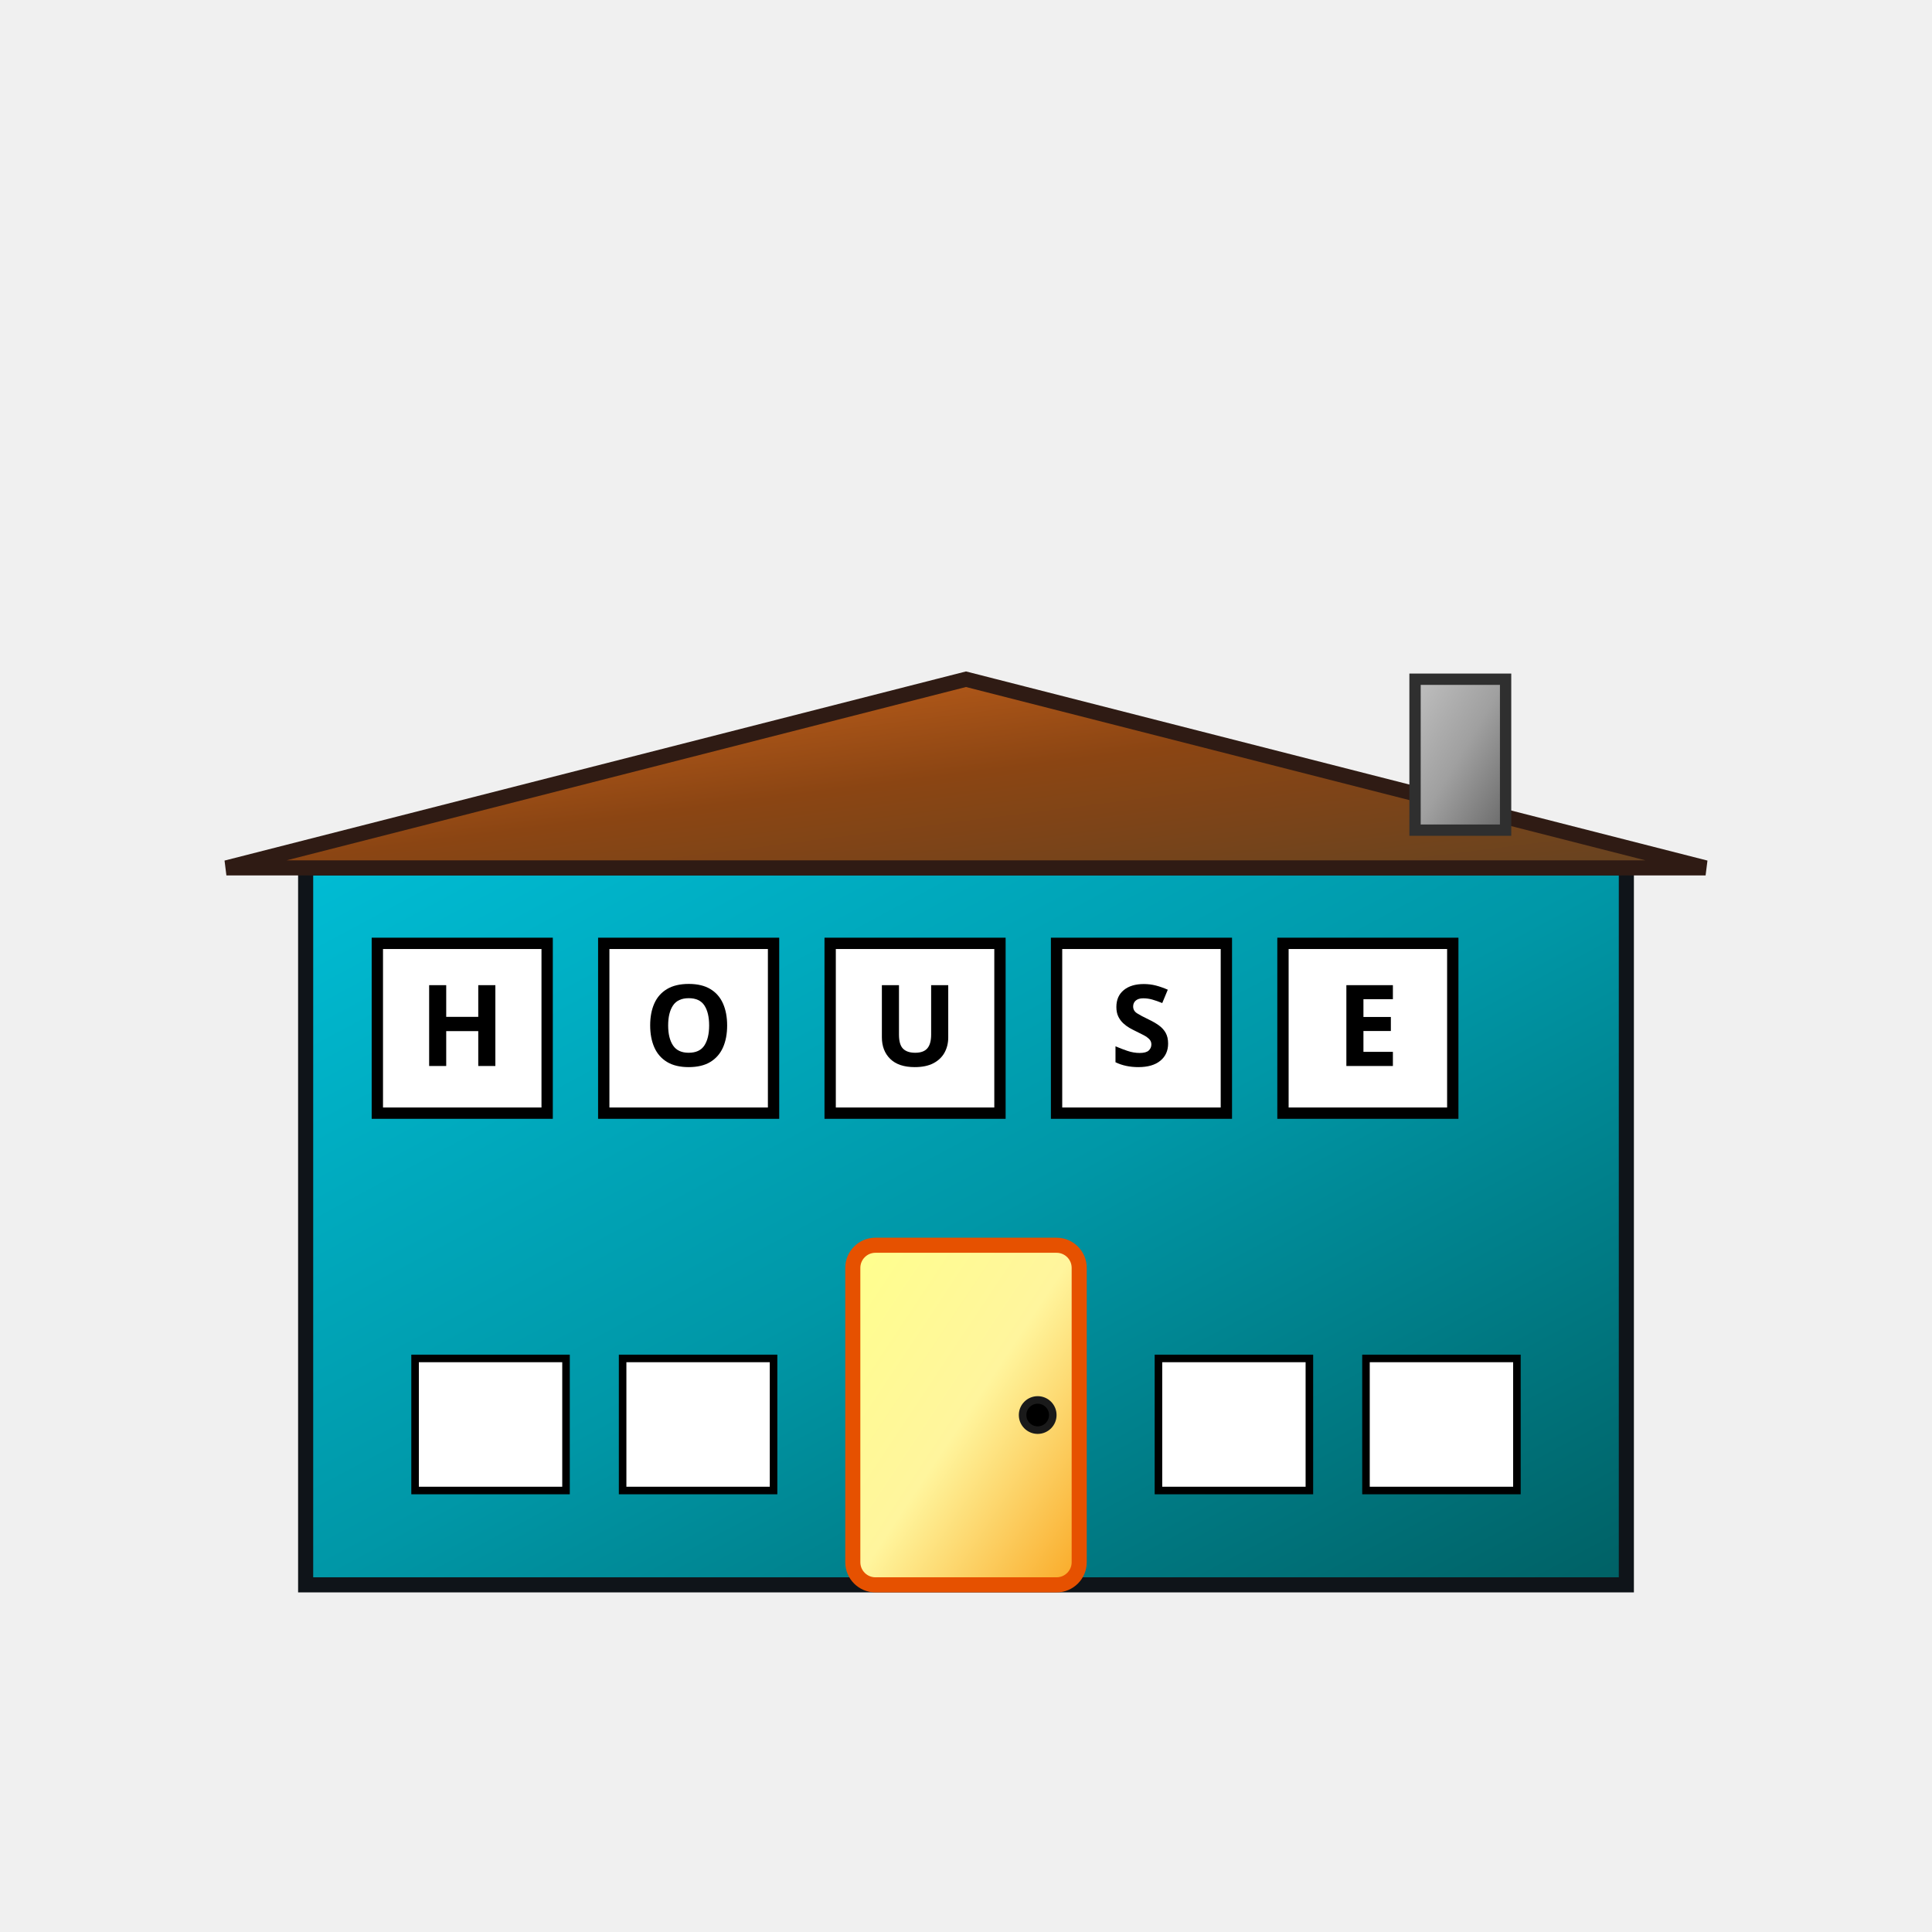
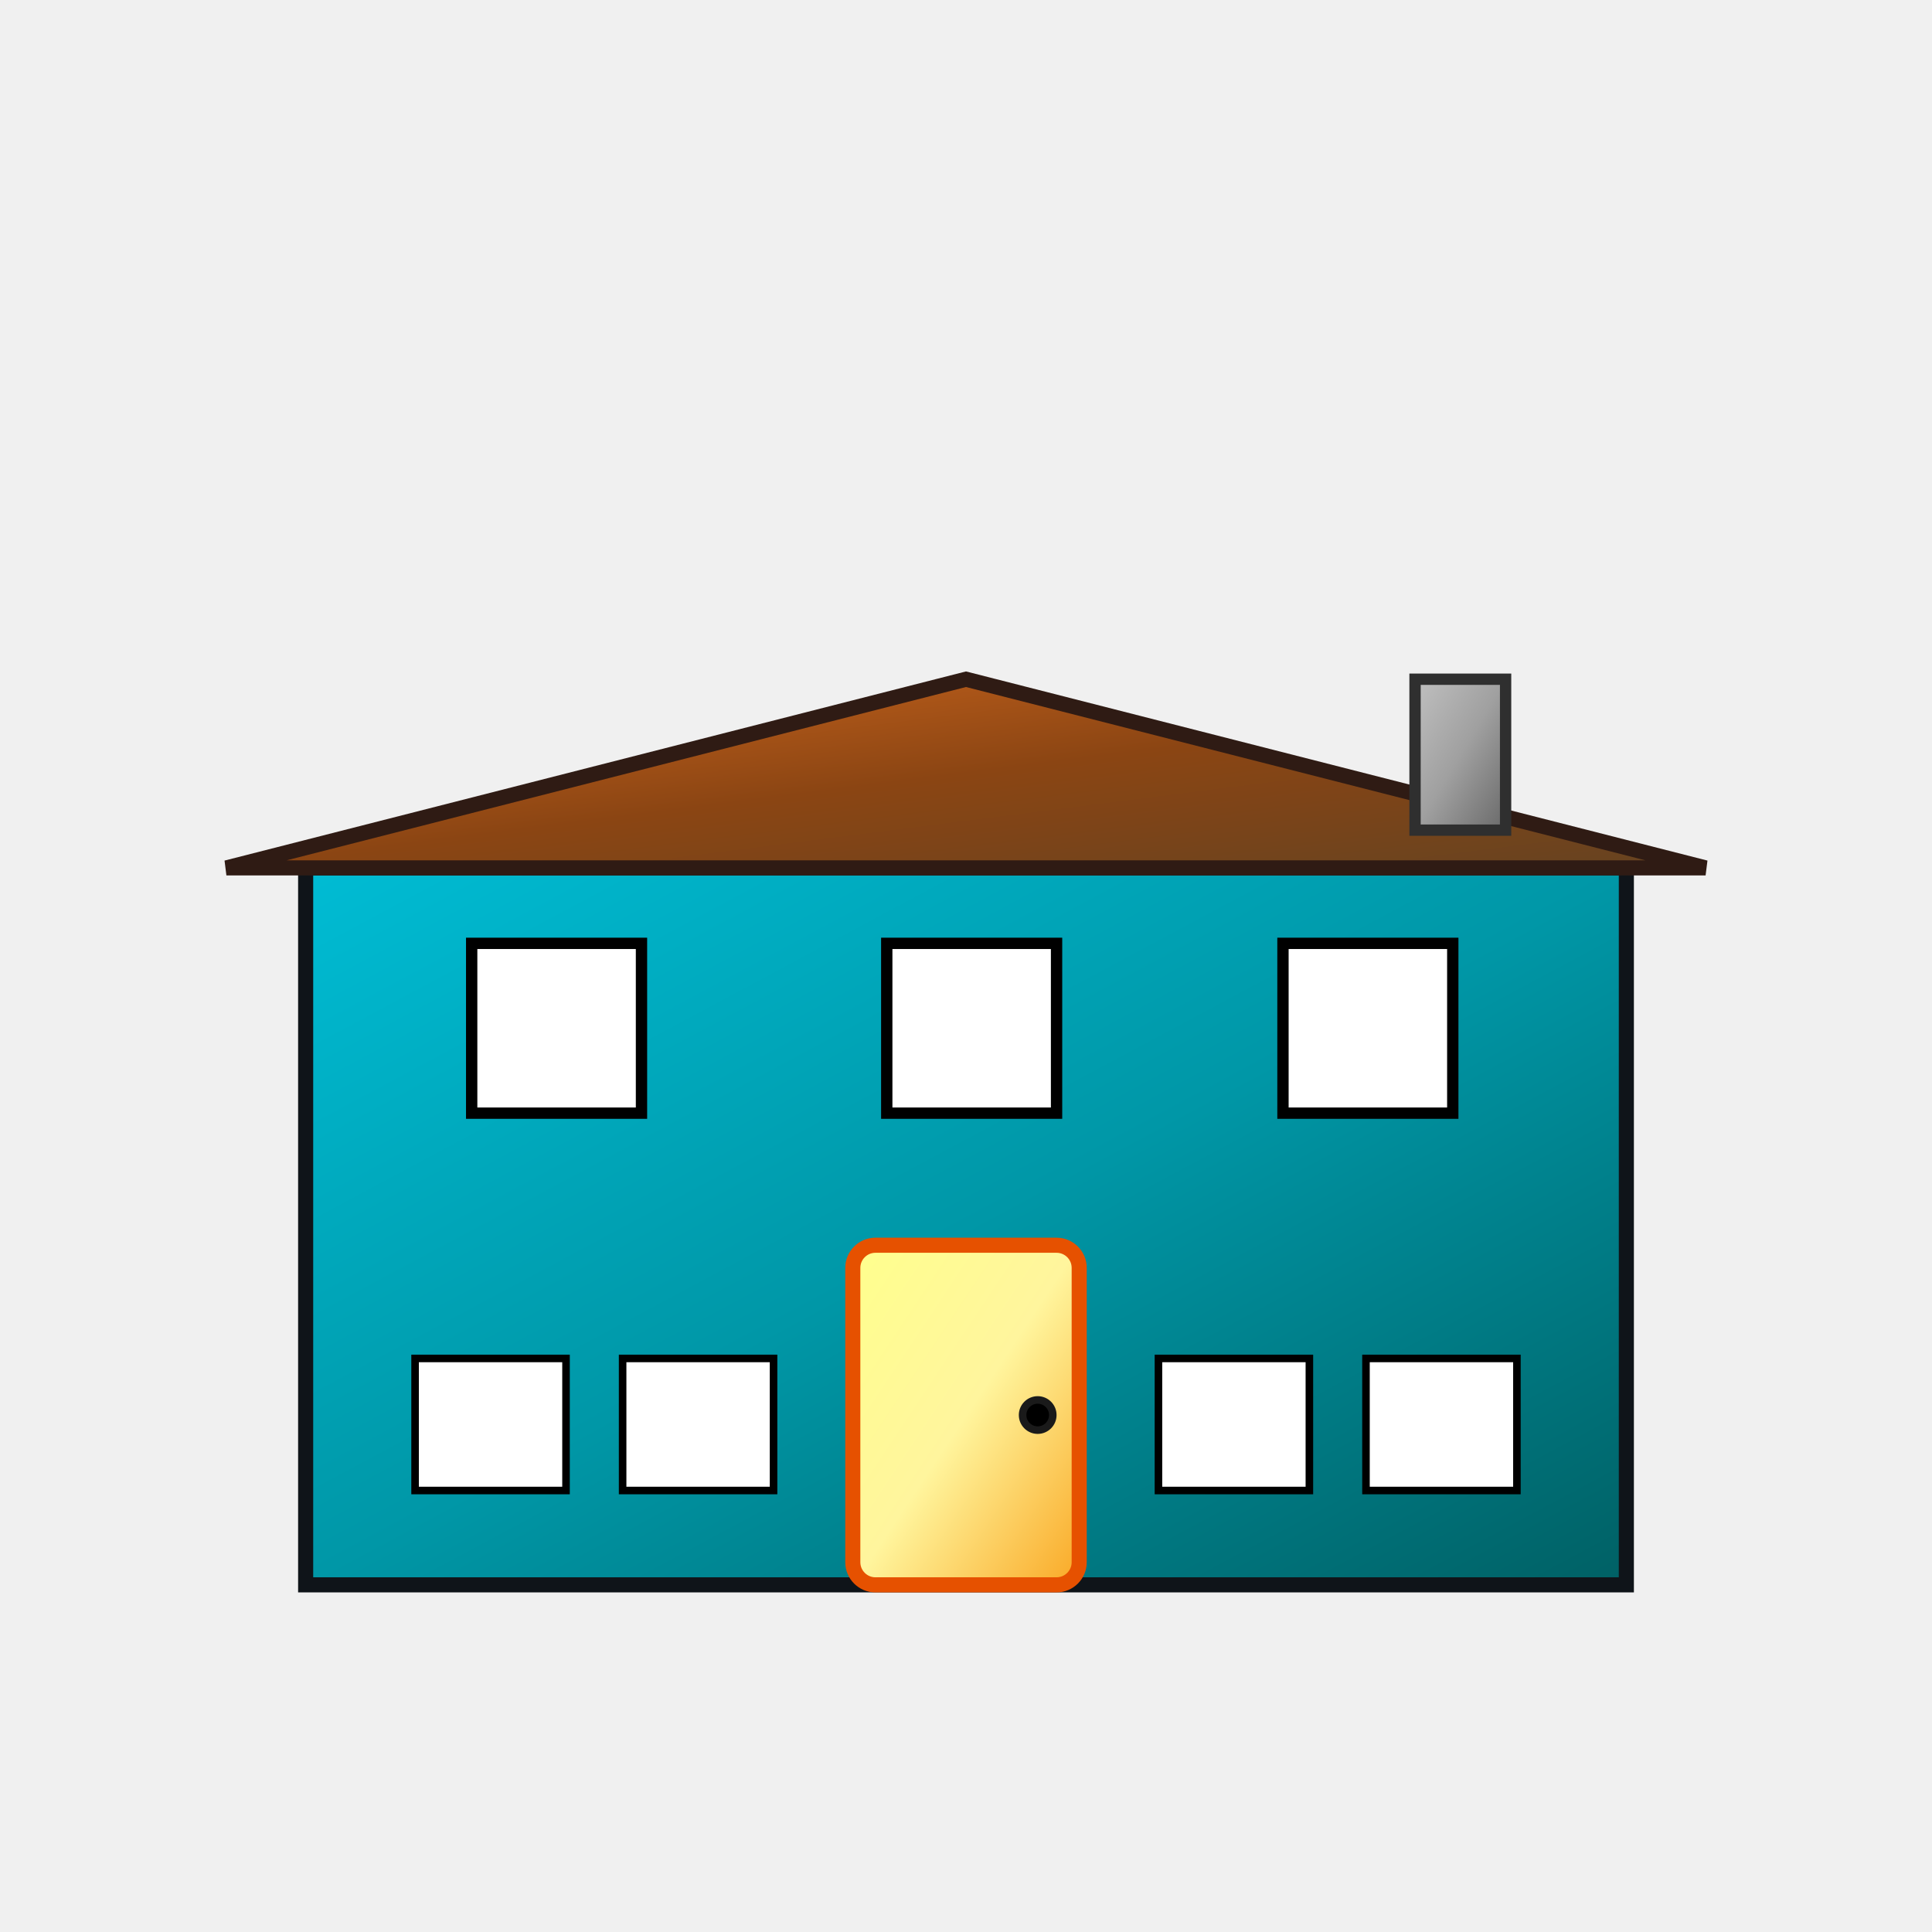
<svg xmlns="http://www.w3.org/2000/svg" width="1024" height="1024" viewBox="0 0 1024 1024">
  <defs>
    <linearGradient id="slateGradient" x1="0%" y1="0%" x2="100%" y2="100%">
      <stop offset="0%" style="stop-color:#00BCD4;stop-opacity:1" />
      <stop offset="50%" style="stop-color:#0097A7;stop-opacity:1" />
      <stop offset="100%" style="stop-color:#006064;stop-opacity:1" />
    </linearGradient>
    <linearGradient id="roofGradient" x1="0%" y1="0%" x2="100%" y2="100%">
      <stop offset="0%" style="stop-color:#D2691E;stop-opacity:1" />
      <stop offset="50%" style="stop-color:#8B4513;stop-opacity:1" />
      <stop offset="100%" style="stop-color:#654321;stop-opacity:1" />
    </linearGradient>
    <linearGradient id="doorGradient" x1="0%" y1="0%" x2="100%" y2="100%">
      <stop offset="0%" style="stop-color:#FFFF8D;stop-opacity:1" />
      <stop offset="50%" style="stop-color:#FFF59D;stop-opacity:1" />
      <stop offset="100%" style="stop-color:#F9A825;stop-opacity:1" />
    </linearGradient>
    <linearGradient id="stoneGradient" x1="0%" y1="0%" x2="100%" y2="100%">
      <stop offset="0%" style="stop-color:#C0C0C0;stop-opacity:1" />
      <stop offset="50%" style="stop-color:#A0A0A0;stop-opacity:1" />
      <stop offset="100%" style="stop-color:#696969;stop-opacity:1" />
    </linearGradient>
    <linearGradient id="foundationGradient" x1="0%" y1="0%" x2="100%" y2="100%">
      <stop offset="0%" style="stop-color:#DC143C;stop-opacity:1" />
      <stop offset="50%" style="stop-color:#8B0000;stop-opacity:1" />
      <stop offset="100%" style="stop-color:#4B0000;stop-opacity:1" />
    </linearGradient>
  </defs>
  <rect x="162" y="460" width="700" height="380" fill="url(#slateGradient)" stroke="#0F1419" stroke-width="8" />
  <polygon points="120,460 512,360 904,460" fill="url(#roofGradient)" stroke="#2F1B14" stroke-width="8" />
  <rect x="750" y="360" width="48" height="80" fill="url(#stoneGradient)" stroke="#2F2F2F" stroke-width="6" />
  <rect x="452" y="660" width="120" height="180" fill="url(#doorGradient)" stroke="#E65100" stroke-width="8" rx="12" />
  <circle cx="550" cy="750" r="8" fill="#000000" stroke="#1A1A1A" stroke-width="4" />
-   <rect x="200" y="500" width="90" height="90" fill="#FFFFFF" stroke="#000000" stroke-width="6" />
-   <text x="245" y="565" font-family="Arial Black, sans-serif" font-size="60" font-weight="900" fill="#000000" text-anchor="middle">H</text>
-   <rect x="320" y="500" width="90" height="90" fill="#FFFFFF" stroke="#000000" stroke-width="6" />
-   <text x="365" y="565" font-family="Arial Black, sans-serif" font-size="60" font-weight="900" fill="#000000" text-anchor="middle">O</text>
-   <rect x="440" y="500" width="90" height="90" fill="#FFFFFF" stroke="#000000" stroke-width="6" />
-   <text x="485" y="565" font-family="Arial Black, sans-serif" font-size="60" font-weight="900" fill="#000000" text-anchor="middle">U</text>
-   <rect x="560" y="500" width="90" height="90" fill="#FFFFFF" stroke="#000000" stroke-width="6" />
-   <text x="605" y="565" font-family="Arial Black, sans-serif" font-size="60" font-weight="900" fill="#000000" text-anchor="middle">S</text>
+   <rect x="250" y="500" width="90" height="90" fill="#FFFFFF" stroke="#000000" stroke-width="6" />
+   <rect x="470" y="500" width="90" height="90" fill="#FFFFFF" stroke="#000000" stroke-width="6" />
  <rect x="680" y="500" width="90" height="90" fill="#FFFFFF" stroke="#000000" stroke-width="6" />
-   <text x="725" y="565" font-family="Arial Black, sans-serif" font-size="60" font-weight="900" fill="#000000" text-anchor="middle">E</text>
  <rect x="220" y="720" width="80" height="70" fill="#FFFFFF" stroke="#000000" stroke-width="4" />
  <rect x="330" y="720" width="80" height="70" fill="#FFFFFF" stroke="#000000" stroke-width="4" />
  <rect x="614" y="720" width="80" height="70" fill="#FFFFFF" stroke="#000000" stroke-width="4" />
  <rect x="724" y="720" width="80" height="70" fill="#FFFFFF" stroke="#000000" stroke-width="4" />
</svg>
